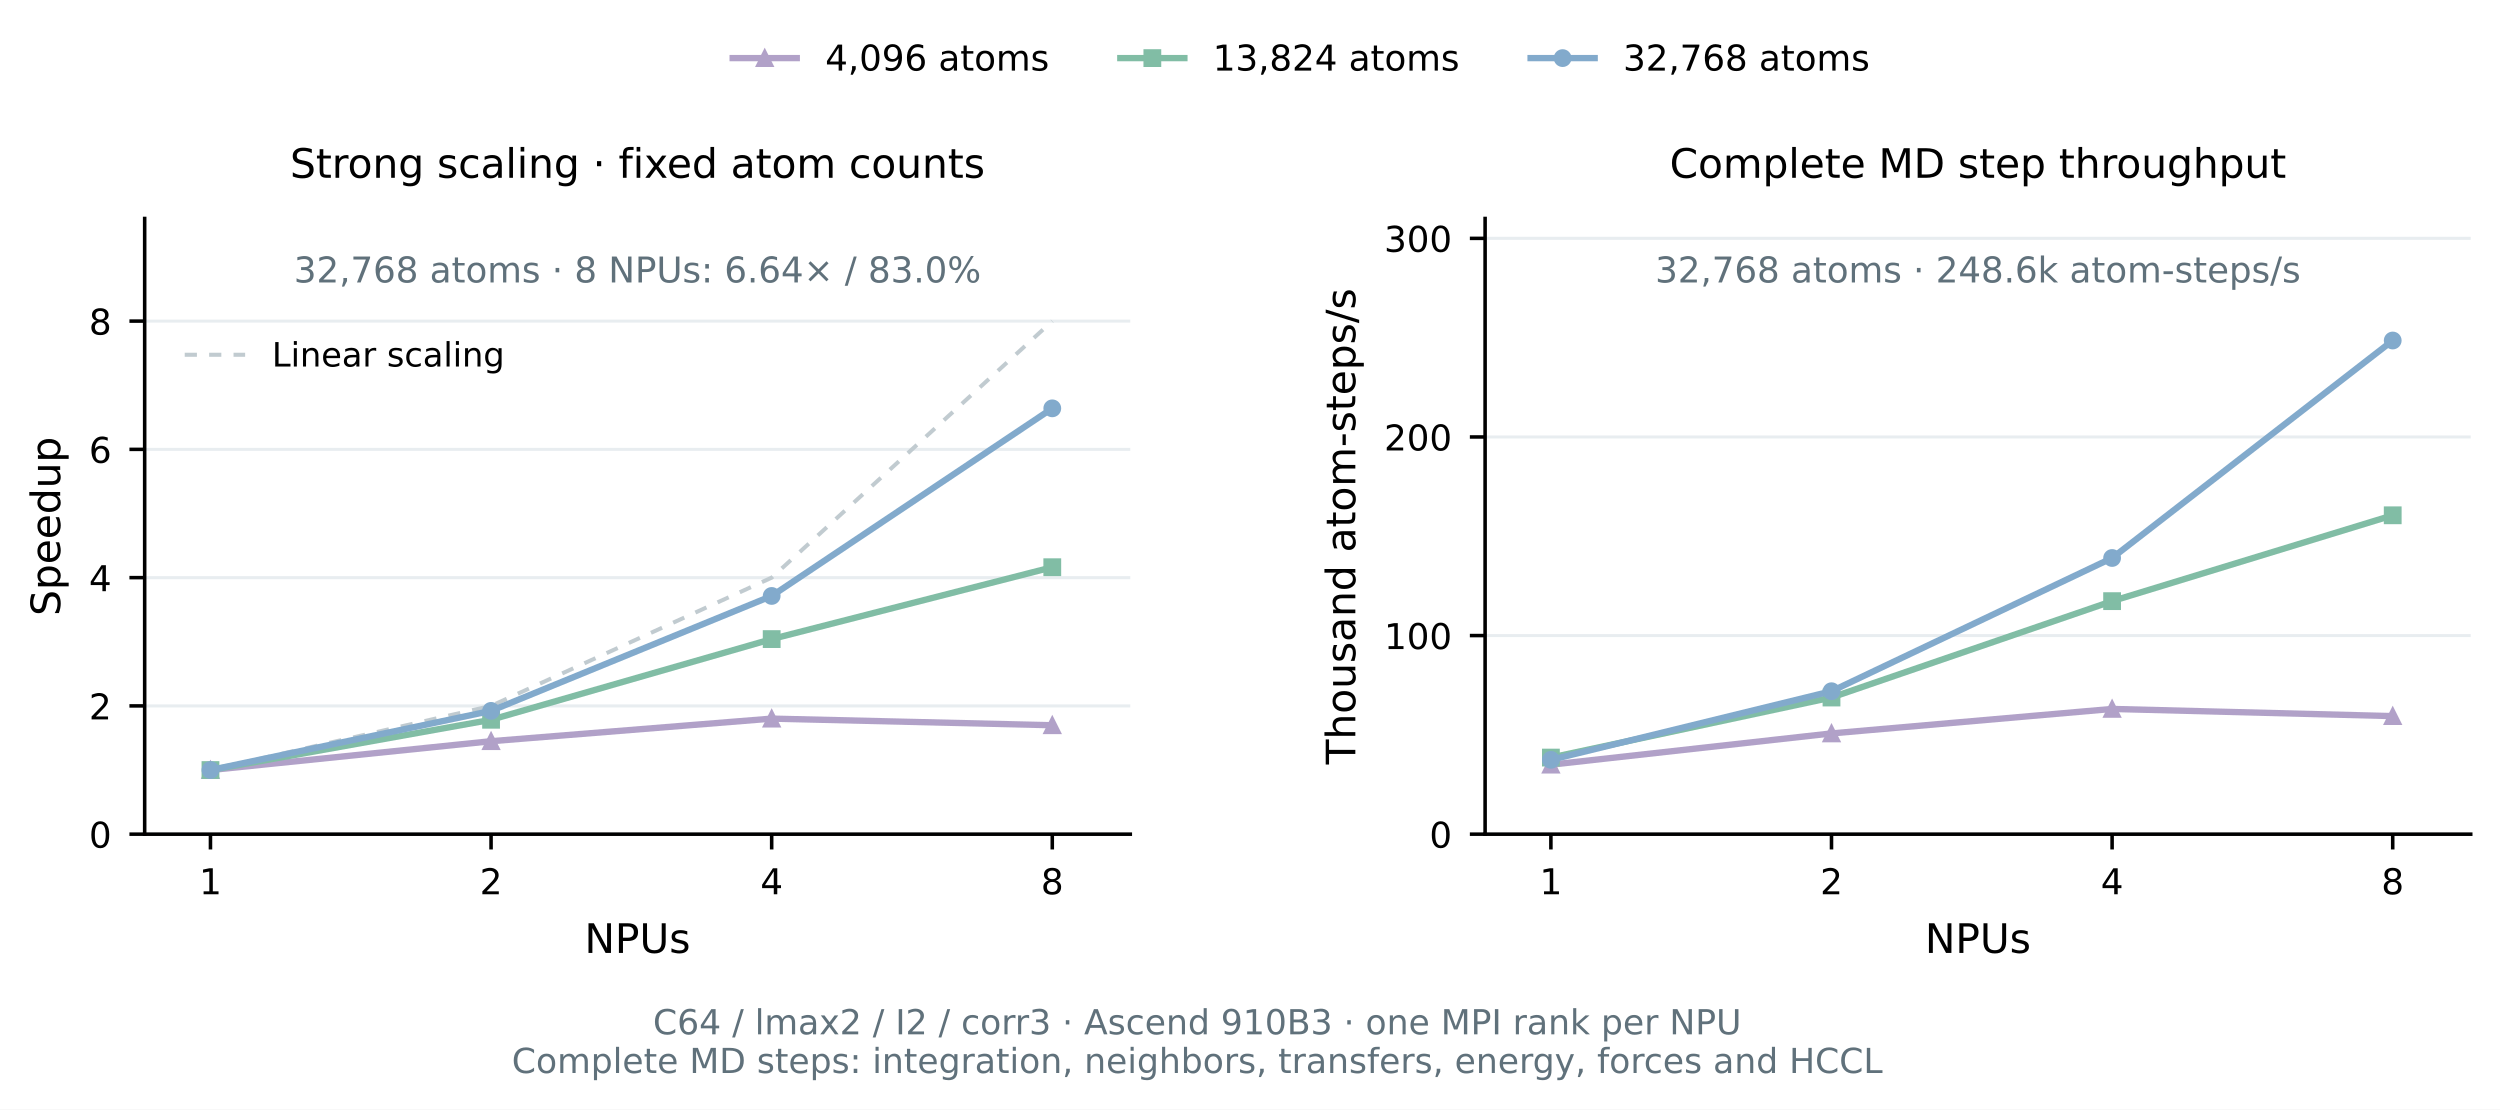
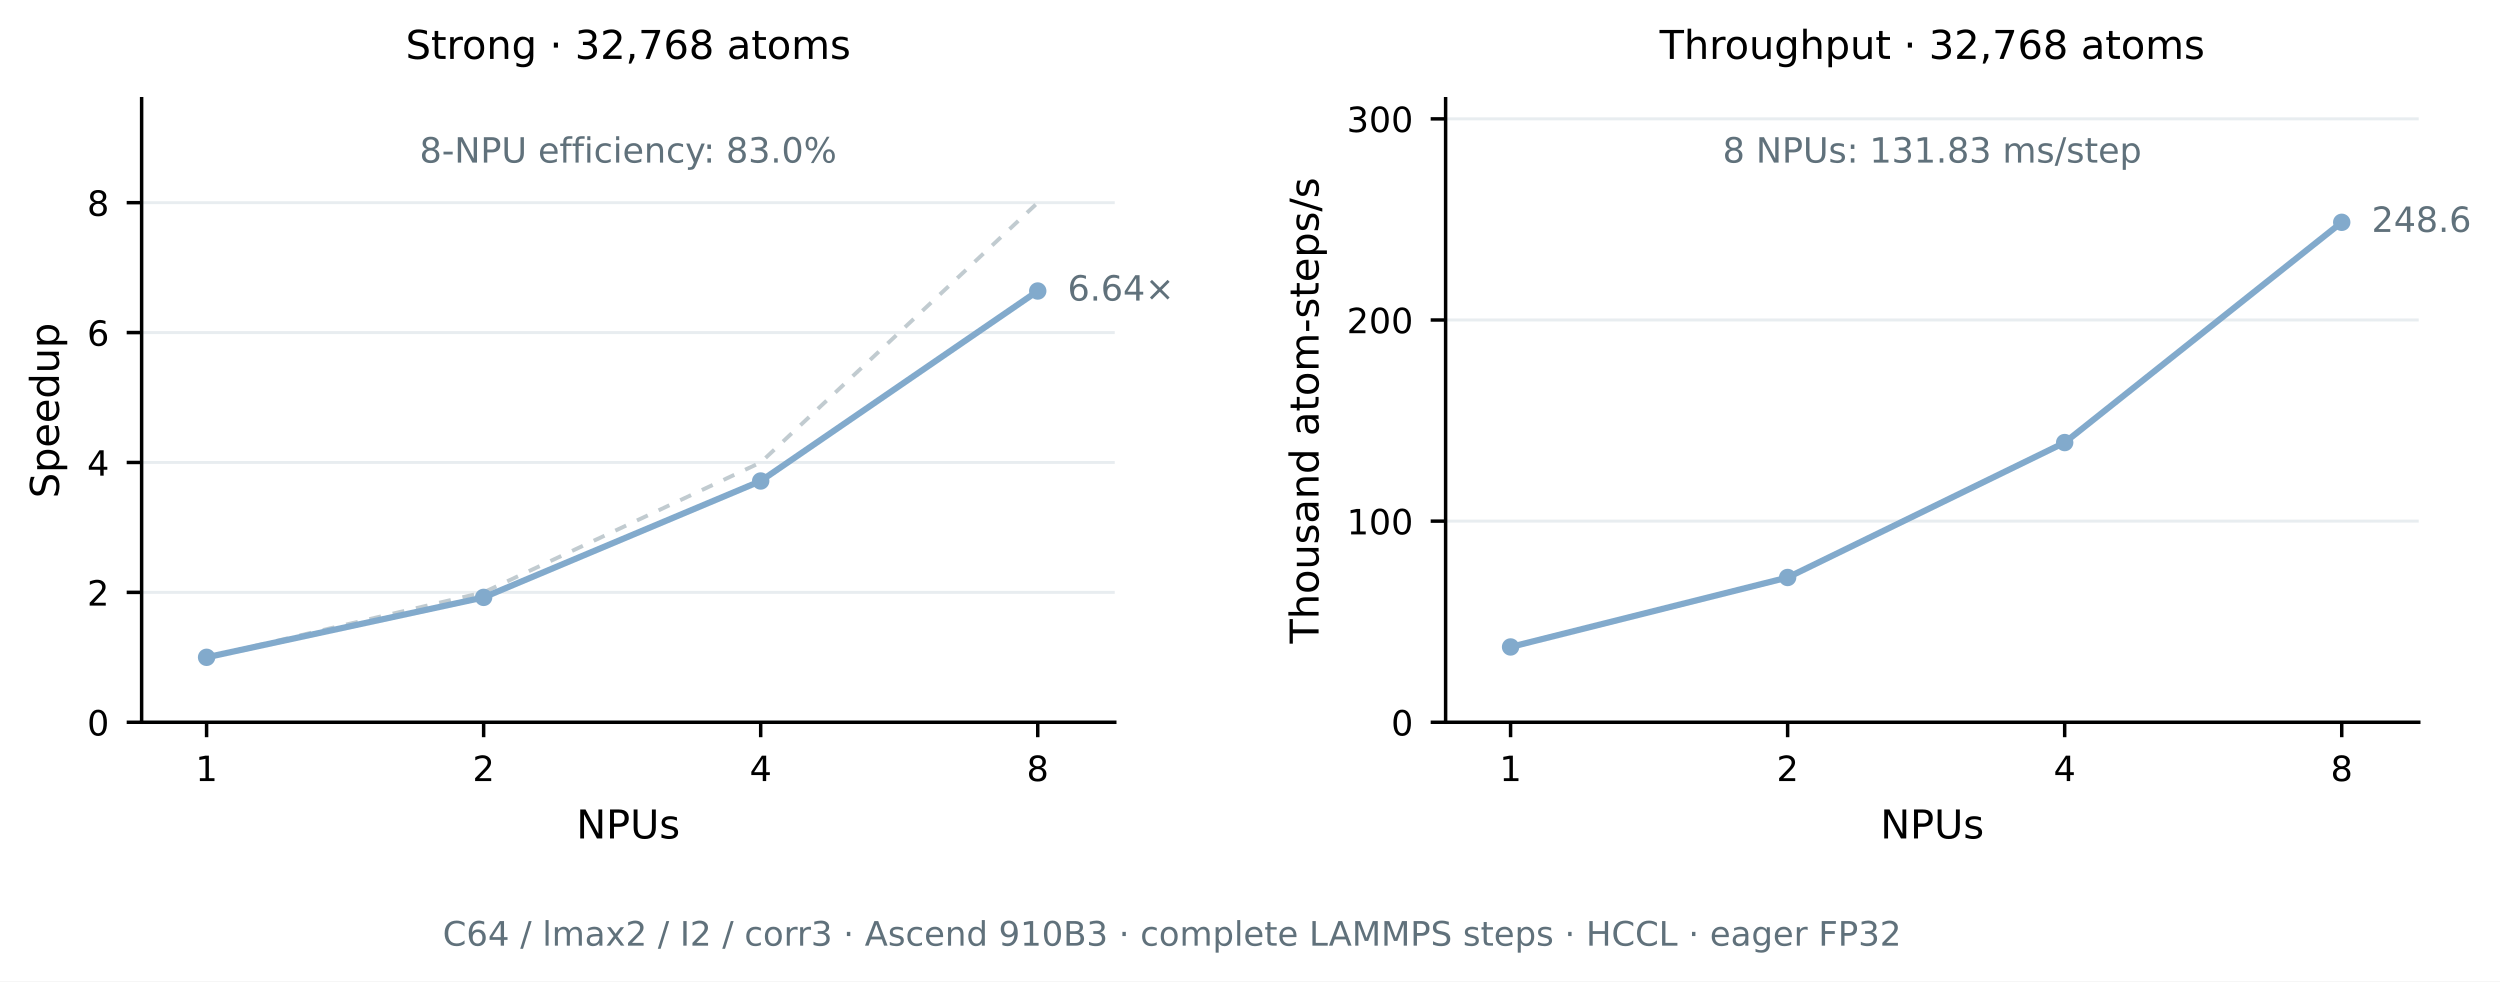
- <svg xmlns="http://www.w3.org/2000/svg" xmlns:xlink="http://www.w3.org/1999/xlink" width="491.74pt" height="218.234pt" viewBox="0 0 491.74 218.234" version="1.1">
+ <svg xmlns="http://www.w3.org/2000/svg" xmlns:xlink="http://www.w3.org/1999/xlink" width="502.306pt" height="197.185pt" viewBox="0 0 502.306 197.185" version="1.1">
  <defs>
    <style type="text/css">*{stroke-linejoin: round; stroke-linecap: butt}</style>
  </defs>
  <g id="figure_1">
    <g id="patch_1">
-       <path d="M 0 218.234 L 491.74 218.234 L 491.74 0 L 0 0 z " style="fill: #ffffff" />
+       <path d="M 0 197.185 L 502.306 197.185 L 502.306 0 L 0 0 z " style="fill: #ffffff" />
    </g>
    <g id="axes_1">
      <g id="patch_2">
-         <path d="M 28.456 164.08 L 222.322 164.08 L 222.322 42.976 L 28.456 42.976 z " style="fill: #ffffff" />
+         <path d="M 28.456 145.119 L 223.979 145.119 L 223.979 19.839 L 28.456 19.839 z " style="fill: #ffffff" />
      </g>
      <g id="matplotlib.axis_1">
        <g id="xtick_1">
          <g id="line2d_1">
            <defs>
-               <path id="m99eeb32ec3" d="M 0 0 L 0 3 " style="stroke: #000000; stroke-width: 0.7" />
+               <path id="m0ef31cfa71" d="M 0 0 L 0 3 " style="stroke: #000000; stroke-width: 0.7" />
            </defs>
            <g>
-               <use xlink:href="#m99eeb32ec3" x="41.397" y="164.08" style="stroke: #000000; stroke-width: 0.7" />
+               <use xlink:href="#m0ef31cfa71" x="41.508" y="145.119" style="stroke: #000000; stroke-width: 0.7" />
            </g>
          </g>
          <g id="text_1">
-             <text style="font-size: 7px; font-family: 'DejaVu Sans'; text-anchor: middle" x="41.397" y="175.899" transform="rotate(-0 41.39732 175.8989)">1</text>
+             <text style="font-size: 7px; font-family: 'DejaVu Sans'; text-anchor: middle" x="41.508" y="156.938" transform="rotate(-0 41.50793 156.9377)">1</text>
          </g>
        </g>
        <g id="xtick_2">
          <g id="line2d_2">
            <g>
-               <use xlink:href="#m99eeb32ec3" x="96.591" y="164.08" style="stroke: #000000; stroke-width: 0.7" />
+               <use xlink:href="#m0ef31cfa71" x="97.174" y="145.119" style="stroke: #000000; stroke-width: 0.7" />
            </g>
          </g>
          <g id="text_2">
-             <text style="font-size: 7px; font-family: 'DejaVu Sans'; text-anchor: middle" x="96.591" y="175.899" transform="rotate(-0 96.5913 175.8989)">2</text>
+             <text style="font-size: 7px; font-family: 'DejaVu Sans'; text-anchor: middle" x="97.174" y="156.938" transform="rotate(-0 97.17365 156.9377)">2</text>
          </g>
        </g>
        <g id="xtick_3">
          <g id="line2d_3">
            <g>
-               <use xlink:href="#m99eeb32ec3" x="151.785" y="164.08" style="stroke: #000000; stroke-width: 0.7" />
+               <use xlink:href="#m0ef31cfa71" x="152.839" y="145.119" style="stroke: #000000; stroke-width: 0.7" />
            </g>
          </g>
          <g id="text_3">
-             <text style="font-size: 7px; font-family: 'DejaVu Sans'; text-anchor: middle" x="151.785" y="175.899" transform="rotate(-0 151.7853 175.8989)">4</text>
+             <text style="font-size: 7px; font-family: 'DejaVu Sans'; text-anchor: middle" x="152.839" y="156.938" transform="rotate(-0 152.8394 156.9377)">4</text>
          </g>
        </g>
        <g id="xtick_4">
          <g id="line2d_4">
            <g>
-               <use xlink:href="#m99eeb32ec3" x="206.979" y="164.08" style="stroke: #000000; stroke-width: 0.7" />
+               <use xlink:href="#m0ef31cfa71" x="208.505" y="145.119" style="stroke: #000000; stroke-width: 0.7" />
            </g>
          </g>
          <g id="text_4">
-             <text style="font-size: 7px; font-family: 'DejaVu Sans'; text-anchor: middle" x="206.979" y="175.899" transform="rotate(-0 206.9793 175.8989)">8</text>
+             <text style="font-size: 7px; font-family: 'DejaVu Sans'; text-anchor: middle" x="208.505" y="156.938" transform="rotate(-0 208.5051 156.9377)">8</text>
          </g>
        </g>
        <g id="text_5">
-           <text style="font-size: 8px; font-family: 'DejaVu Sans'; text-anchor: middle" x="125.389" y="187.433" transform="rotate(-0 125.3893 187.4334)">NPUs</text>
+           <text style="font-size: 8px; font-family: 'DejaVu Sans'; text-anchor: middle" x="126.218" y="168.472" transform="rotate(-0 126.2178 168.4722)">NPUs</text>
        </g>
      </g>
      <g id="matplotlib.axis_2">
        <g id="ytick_1">
          <g id="line2d_5">
-             <path d="M 28.456 164.08 L 222.322 164.08 " clip-path="url(#pe8429858e1)" style="fill: none; stroke: #e8edf0; stroke-width: 0.6; stroke-linecap: square" />
+             <path d="M 28.456 145.119 L 223.979 145.119 " clip-path="url(#pe091004288)" style="fill: none; stroke: #e8edf0; stroke-width: 0.6; stroke-linecap: square" />
          </g>
          <g id="line2d_6">
            <defs>
-               <path id="m3dbfd194fb" d="M 0 0 L -3 0 " style="stroke: #000000; stroke-width: 0.7" />
+               <path id="m60d348ebf2" d="M 0 0 L -3 0 " style="stroke: #000000; stroke-width: 0.7" />
            </defs>
            <g>
-               <use xlink:href="#m3dbfd194fb" x="28.456" y="164.08" style="stroke: #000000; stroke-width: 0.7" />
+               <use xlink:href="#m60d348ebf2" x="28.456" y="145.119" style="stroke: #000000; stroke-width: 0.7" />
            </g>
          </g>
          <g id="text_6">
-             <text style="font-size: 7px; font-family: 'DejaVu Sans'; text-anchor: end" x="21.956" y="166.739" transform="rotate(-0 21.95625 166.7395)">0</text>
+             <text style="font-size: 7px; font-family: 'DejaVu Sans'; text-anchor: end" x="21.956" y="147.778" transform="rotate(-0 21.95625 147.7782)">0</text>
          </g>
        </g>
        <g id="ytick_2">
          <g id="line2d_7">
-             <path d="M 28.456 138.85 L 222.322 138.85 " clip-path="url(#pe8429858e1)" style="fill: none; stroke: #e8edf0; stroke-width: 0.6; stroke-linecap: square" />
+             <path d="M 28.456 119.019 L 223.979 119.019 " clip-path="url(#pe091004288)" style="fill: none; stroke: #e8edf0; stroke-width: 0.6; stroke-linecap: square" />
          </g>
          <g id="line2d_8">
            <g>
-               <use xlink:href="#m3dbfd194fb" x="28.456" y="138.85" style="stroke: #000000; stroke-width: 0.7" />
+               <use xlink:href="#m60d348ebf2" x="28.456" y="119.019" style="stroke: #000000; stroke-width: 0.7" />
            </g>
          </g>
          <g id="text_7">
-             <text style="font-size: 7px; font-family: 'DejaVu Sans'; text-anchor: end" x="21.956" y="141.509" transform="rotate(-0 21.95625 141.5095)">2</text>
+             <text style="font-size: 7px; font-family: 'DejaVu Sans'; text-anchor: end" x="21.956" y="121.678" transform="rotate(-0 21.95625 121.6782)">2</text>
          </g>
        </g>
        <g id="ytick_3">
          <g id="line2d_9">
-             <path d="M 28.456 113.62 L 222.322 113.62 " clip-path="url(#pe8429858e1)" style="fill: none; stroke: #e8edf0; stroke-width: 0.6; stroke-linecap: square" />
+             <path d="M 28.456 92.919 L 223.979 92.919 " clip-path="url(#pe091004288)" style="fill: none; stroke: #e8edf0; stroke-width: 0.6; stroke-linecap: square" />
          </g>
          <g id="line2d_10">
            <g>
-               <use xlink:href="#m3dbfd194fb" x="28.456" y="113.62" style="stroke: #000000; stroke-width: 0.7" />
+               <use xlink:href="#m60d348ebf2" x="28.456" y="92.919" style="stroke: #000000; stroke-width: 0.7" />
            </g>
          </g>
          <g id="text_8">
-             <text style="font-size: 7px; font-family: 'DejaVu Sans'; text-anchor: end" x="21.956" y="116.279" transform="rotate(-0 21.95625 116.2795)">4</text>
+             <text style="font-size: 7px; font-family: 'DejaVu Sans'; text-anchor: end" x="21.956" y="95.578" transform="rotate(-0 21.95625 95.5782)">4</text>
          </g>
        </g>
        <g id="ytick_4">
          <g id="line2d_11">
-             <path d="M 28.456 88.39 L 222.322 88.39 " clip-path="url(#pe8429858e1)" style="fill: none; stroke: #e8edf0; stroke-width: 0.6; stroke-linecap: square" />
+             <path d="M 28.456 66.819 L 223.979 66.819 " clip-path="url(#pe091004288)" style="fill: none; stroke: #e8edf0; stroke-width: 0.6; stroke-linecap: square" />
          </g>
          <g id="line2d_12">
            <g>
-               <use xlink:href="#m3dbfd194fb" x="28.456" y="88.39" style="stroke: #000000; stroke-width: 0.7" />
+               <use xlink:href="#m60d348ebf2" x="28.456" y="66.819" style="stroke: #000000; stroke-width: 0.7" />
            </g>
          </g>
          <g id="text_9">
-             <text style="font-size: 7px; font-family: 'DejaVu Sans'; text-anchor: end" x="21.956" y="91.049" transform="rotate(-0 21.95625 91.04945)">6</text>
+             <text style="font-size: 7px; font-family: 'DejaVu Sans'; text-anchor: end" x="21.956" y="69.478" transform="rotate(-0 21.95625 69.4782)">6</text>
          </g>
        </g>
        <g id="ytick_5">
          <g id="line2d_13">
-             <path d="M 28.456 63.16 L 222.322 63.16 " clip-path="url(#pe8429858e1)" style="fill: none; stroke: #e8edf0; stroke-width: 0.6; stroke-linecap: square" />
+             <path d="M 28.456 40.719 L 223.979 40.719 " clip-path="url(#pe091004288)" style="fill: none; stroke: #e8edf0; stroke-width: 0.6; stroke-linecap: square" />
          </g>
          <g id="line2d_14">
            <g>
-               <use xlink:href="#m3dbfd194fb" x="28.456" y="63.16" style="stroke: #000000; stroke-width: 0.7" />
+               <use xlink:href="#m60d348ebf2" x="28.456" y="40.719" style="stroke: #000000; stroke-width: 0.7" />
            </g>
          </g>
          <g id="text_10">
-             <text style="font-size: 7px; font-family: 'DejaVu Sans'; text-anchor: end" x="21.956" y="65.819" transform="rotate(-0 21.95625 65.81945)">8</text>
+             <text style="font-size: 7px; font-family: 'DejaVu Sans'; text-anchor: end" x="21.956" y="43.378" transform="rotate(-0 21.95625 43.3782)">8</text>
          </g>
        </g>
        <g id="text_11">
-           <text style="font-size: 8px; font-family: 'DejaVu Sans'; text-anchor: middle" x="11.839" y="103.528" transform="rotate(-90 11.83875 103.528)">Speedup</text>
+           <text style="font-size: 8px; font-family: 'DejaVu Sans'; text-anchor: middle" x="11.839" y="82.479" transform="rotate(-90 11.83875 82.47875)">Speedup</text>
        </g>
      </g>
      <g id="line2d_15">
-         <path d="M 41.397 151.465 L 96.591 138.85 L 151.785 113.62 L 206.979 63.16 " clip-path="url(#pe8429858e1)" style="fill: none; stroke-dasharray: 2.4,2.4; stroke-dashoffset: 0; stroke: #c1cbd0; stroke-width: 0.8" />
+         <path d="M 41.508 132.069 L 97.174 119.019 L 152.839 92.919 L 208.505 40.719 " clip-path="url(#pe091004288)" style="fill: none; stroke-dasharray: 2.4,2.4; stroke-dashoffset: 0; stroke: #c1cbd0; stroke-width: 0.8" />
      </g>
      <g id="patch_3">
-         <path d="M 28.456 164.08 L 28.456 42.976 " style="fill: none; stroke: #000000; stroke-width: 0.7; stroke-linejoin: miter; stroke-linecap: square" />
+         <path d="M 28.456 145.119 L 28.456 19.839 " style="fill: none; stroke: #000000; stroke-width: 0.7; stroke-linejoin: miter; stroke-linecap: square" />
      </g>
      <g id="patch_4">
-         <path d="M 28.456 164.08 L 222.322 164.08 " style="fill: none; stroke: #000000; stroke-width: 0.7; stroke-linejoin: miter; stroke-linecap: square" />
+         <path d="M 28.456 145.119 L 223.979 145.119 " style="fill: none; stroke: #000000; stroke-width: 0.7; stroke-linejoin: miter; stroke-linecap: square" />
      </g>
      <g id="line2d_16">
-         <path d="M 41.397 151.465 L 96.591 145.791 L 151.785 141.348 L 206.979 142.651 " clip-path="url(#pe8429858e1)" style="fill: none; stroke: #b1a1c8; stroke-width: 1.25; stroke-linecap: square" />
+         <path d="M 41.508 132.069 L 97.174 120.028 L 152.839 96.643 L 208.505 58.47 " clip-path="url(#pe091004288)" style="fill: none; stroke: #82aacc; stroke-width: 1.25; stroke-linecap: square" />
        <defs>
-           <path id="m7d9fa27b0b" d="M 0 -1.5 L -1.5 1.5 L 1.5 1.5 z " style="stroke: #b1a1c8; stroke-width: 0.5; stroke-linejoin: miter" />
+           <path id="m071c0d0f5e" d="M 0 1.5 C 0.398 1.5 0.779 1.342 1.061 1.061 C 1.342 0.779 1.5 0.398 1.5 0 C 1.5 -0.398 1.342 -0.779 1.061 -1.061 C 0.779 -1.342 0.398 -1.5 0 -1.5 C -0.398 -1.5 -0.779 -1.342 -1.061 -1.061 C -1.342 -0.779 -1.5 -0.398 -1.5 0 C -1.5 0.398 -1.342 0.779 -1.061 1.061 C -0.779 1.342 -0.398 1.5 0 1.5 z " style="stroke: #82aacc; stroke-width: 0.5" />
        </defs>
-         <g clip-path="url(#pe8429858e1)">
-           <use xlink:href="#m7d9fa27b0b" x="41.397" y="151.465" style="fill: #b1a1c8; stroke: #b1a1c8; stroke-width: 0.5; stroke-linejoin: miter" />
-           <use xlink:href="#m7d9fa27b0b" x="96.591" y="145.791" style="fill: #b1a1c8; stroke: #b1a1c8; stroke-width: 0.5; stroke-linejoin: miter" />
-           <use xlink:href="#m7d9fa27b0b" x="151.785" y="141.348" style="fill: #b1a1c8; stroke: #b1a1c8; stroke-width: 0.5; stroke-linejoin: miter" />
-           <use xlink:href="#m7d9fa27b0b" x="206.979" y="142.651" style="fill: #b1a1c8; stroke: #b1a1c8; stroke-width: 0.5; stroke-linejoin: miter" />
-         </g>
-       </g>
-       <g id="line2d_17">
-         <path d="M 41.397 151.465 L 96.591 141.576 L 151.785 125.706 L 206.979 111.569 " clip-path="url(#pe8429858e1)" style="fill: none; stroke: #81bda5; stroke-width: 1.25; stroke-linecap: square" />
-         <defs>
-           <path id="m52fd982801" d="M -1.5 1.5 L 1.5 1.5 L 1.5 -1.5 L -1.5 -1.5 z " style="stroke: #81bda5; stroke-width: 0.5; stroke-linejoin: miter" />
-         </defs>
-         <g clip-path="url(#pe8429858e1)">
-           <use xlink:href="#m52fd982801" x="41.397" y="151.465" style="fill: #81bda5; stroke: #81bda5; stroke-width: 0.5; stroke-linejoin: miter" />
-           <use xlink:href="#m52fd982801" x="96.591" y="141.576" style="fill: #81bda5; stroke: #81bda5; stroke-width: 0.5; stroke-linejoin: miter" />
-           <use xlink:href="#m52fd982801" x="151.785" y="125.706" style="fill: #81bda5; stroke: #81bda5; stroke-width: 0.5; stroke-linejoin: miter" />
-           <use xlink:href="#m52fd982801" x="206.979" y="111.569" style="fill: #81bda5; stroke: #81bda5; stroke-width: 0.5; stroke-linejoin: miter" />
-         </g>
-       </g>
-       <g id="line2d_18">
-         <path d="M 41.397 151.465 L 96.591 139.825 L 151.785 117.22 L 206.979 80.319 " clip-path="url(#pe8429858e1)" style="fill: none; stroke: #82aacc; stroke-width: 1.25; stroke-linecap: square" />
-         <defs>
-           <path id="m2099d95bfc" d="M 0 1.5 C 0.398 1.5 0.779 1.342 1.061 1.061 C 1.342 0.779 1.5 0.398 1.5 0 C 1.5 -0.398 1.342 -0.779 1.061 -1.061 C 0.779 -1.342 0.398 -1.5 0 -1.5 C -0.398 -1.5 -0.779 -1.342 -1.061 -1.061 C -1.342 -0.779 -1.5 -0.398 -1.5 0 C -1.5 0.398 -1.342 0.779 -1.061 1.061 C -0.779 1.342 -0.398 1.5 0 1.5 z " style="stroke: #82aacc; stroke-width: 0.5" />
-         </defs>
-         <g clip-path="url(#pe8429858e1)">
-           <use xlink:href="#m2099d95bfc" x="41.397" y="151.465" style="fill: #82aacc; stroke: #82aacc; stroke-width: 0.5" />
-           <use xlink:href="#m2099d95bfc" x="96.591" y="139.825" style="fill: #82aacc; stroke: #82aacc; stroke-width: 0.5" />
-           <use xlink:href="#m2099d95bfc" x="151.785" y="117.22" style="fill: #82aacc; stroke: #82aacc; stroke-width: 0.5" />
-           <use xlink:href="#m2099d95bfc" x="206.979" y="80.319" style="fill: #82aacc; stroke: #82aacc; stroke-width: 0.5" />
+         <g clip-path="url(#pe091004288)">
+           <use xlink:href="#m071c0d0f5e" x="41.508" y="132.069" style="fill: #82aacc; stroke: #82aacc; stroke-width: 0.5" />
+           <use xlink:href="#m071c0d0f5e" x="97.174" y="120.028" style="fill: #82aacc; stroke: #82aacc; stroke-width: 0.5" />
+           <use xlink:href="#m071c0d0f5e" x="152.839" y="96.643" style="fill: #82aacc; stroke: #82aacc; stroke-width: 0.5" />
+           <use xlink:href="#m071c0d0f5e" x="208.505" y="58.47" style="fill: #82aacc; stroke: #82aacc; stroke-width: 0.5" />
        </g>
      </g>
      <g id="text_12">
-         <text style="font-size: 7px; font-family: 'DejaVu Sans'; text-anchor: middle; fill: #60717b" x="125.389" y="55.561" transform="rotate(-0 125.3893 55.56115)">32,768 atoms · 8 NPUs: 6.64× / 83.0%</text>
+         <text style="font-size: 7px; font-family: 'DejaVu Sans'; text-anchor: start; fill: #60717b" x="214.505" y="60.401" transform="rotate(-0 214.5051 60.4014)">6.64×</text>
      </g>
      <g id="text_13">
-         <text style="font-size: 8px; font-family: 'DejaVu Sans'; text-anchor: middle" x="125.389" y="34.976" transform="rotate(-0 125.3893 34.976)">Strong scaling · fixed atom counts</text>
-       </g>
-       <g id="legend_1">
-         <g id="line2d_19">
-           <path d="M 36.335 69.787 L 42.275 69.787 L 48.215 69.787 " style="fill: none; stroke-dasharray: 2.4,2.4; stroke-dashoffset: 0; stroke: #c1cbd0; stroke-width: 0.8" />
-         </g>
-         <g id="text_14">
-           <text style="font-size: 6.6px; font-family: 'DejaVu Sans'; text-anchor: start" x="53.495" y="72.097" transform="rotate(-0 53.49491 72.09657)">Linear scaling</text>
-         </g>
+         <text style="font-size: 7px; font-family: 'DejaVu Sans'; text-anchor: middle; fill: #60717b" x="126.218" y="32.674" transform="rotate(-0 126.2178 32.67446)">8-NPU efficiency: 83.0%</text>
+       </g>
+       <g id="text_14">
+         <text style="font-size: 8px; font-family: 'DejaVu Sans'; text-anchor: middle" x="126.218" y="11.839" transform="rotate(-0 126.2178 11.83875)">Strong · 32,768 atoms</text>
      </g>
    </g>
    <g id="axes_2">
      <g id="patch_5">
-         <path d="M 292.114 164.08 L 485.98 164.08 L 485.98 42.976 L 292.114 42.976 z " style="fill: #ffffff" />
+         <path d="M 290.457 145.119 L 485.98 145.119 L 485.98 19.839 L 290.457 19.839 z " style="fill: #ffffff" />
      </g>
      <g id="matplotlib.axis_3">
        <g id="xtick_5">
+           <g id="line2d_17">
+             <g>
+               <use xlink:href="#m0ef31cfa71" x="303.509" y="145.119" style="stroke: #000000; stroke-width: 0.7" />
+             </g>
+           </g>
+           <g id="text_15">
+             <text style="font-size: 7px; font-family: 'DejaVu Sans'; text-anchor: middle" x="303.509" y="156.938" transform="rotate(-0 303.5089 156.9377)">1</text>
+           </g>
+         </g>
+         <g id="xtick_6">
+           <g id="line2d_18">
+             <g>
+               <use xlink:href="#m0ef31cfa71" x="359.175" y="145.119" style="stroke: #000000; stroke-width: 0.7" />
+             </g>
+           </g>
+           <g id="text_16">
+             <text style="font-size: 7px; font-family: 'DejaVu Sans'; text-anchor: middle" x="359.175" y="156.938" transform="rotate(-0 359.1746 156.9377)">2</text>
+           </g>
+         </g>
+         <g id="xtick_7">
+           <g id="line2d_19">
+             <g>
+               <use xlink:href="#m0ef31cfa71" x="414.84" y="145.119" style="stroke: #000000; stroke-width: 0.7" />
+             </g>
+           </g>
+           <g id="text_17">
+             <text style="font-size: 7px; font-family: 'DejaVu Sans'; text-anchor: middle" x="414.84" y="156.938" transform="rotate(-0 414.8403 156.9377)">4</text>
+           </g>
+         </g>
+         <g id="xtick_8">
          <g id="line2d_20">
            <g>
-               <use xlink:href="#m99eeb32ec3" x="305.055" y="164.08" style="stroke: #000000; stroke-width: 0.7" />
-             </g>
-           </g>
-           <g id="text_15">
-             <text style="font-size: 7px; font-family: 'DejaVu Sans'; text-anchor: middle" x="305.055" y="175.899" transform="rotate(-0 305.0552 175.8989)">1</text>
-           </g>
-         </g>
-         <g id="xtick_6">
-           <g id="line2d_21">
-             <g>
-               <use xlink:href="#m99eeb32ec3" x="360.249" y="164.08" style="stroke: #000000; stroke-width: 0.7" />
-             </g>
-           </g>
-           <g id="text_16">
-             <text style="font-size: 7px; font-family: 'DejaVu Sans'; text-anchor: middle" x="360.249" y="175.899" transform="rotate(-0 360.2492 175.8989)">2</text>
-           </g>
-         </g>
-         <g id="xtick_7">
-           <g id="line2d_22">
-             <g>
-               <use xlink:href="#m99eeb32ec3" x="415.443" y="164.08" style="stroke: #000000; stroke-width: 0.7" />
-             </g>
-           </g>
-           <g id="text_17">
-             <text style="font-size: 7px; font-family: 'DejaVu Sans'; text-anchor: middle" x="415.443" y="175.899" transform="rotate(-0 415.4432 175.8989)">4</text>
-           </g>
-         </g>
-         <g id="xtick_8">
-           <g id="line2d_23">
-             <g>
-               <use xlink:href="#m99eeb32ec3" x="470.637" y="164.08" style="stroke: #000000; stroke-width: 0.7" />
+               <use xlink:href="#m0ef31cfa71" x="470.506" y="145.119" style="stroke: #000000; stroke-width: 0.7" />
            </g>
          </g>
          <g id="text_18">
-             <text style="font-size: 7px; font-family: 'DejaVu Sans'; text-anchor: middle" x="470.637" y="175.899" transform="rotate(-0 470.6372 175.8989)">8</text>
+             <text style="font-size: 7px; font-family: 'DejaVu Sans'; text-anchor: middle" x="470.506" y="156.938" transform="rotate(-0 470.506 156.9377)">8</text>
          </g>
        </g>
        <g id="text_19">
-           <text style="font-size: 8px; font-family: 'DejaVu Sans'; text-anchor: middle" x="389.047" y="187.433" transform="rotate(-0 389.0472 187.4334)">NPUs</text>
+           <text style="font-size: 8px; font-family: 'DejaVu Sans'; text-anchor: middle" x="388.219" y="168.472" transform="rotate(-0 388.2187 168.4722)">NPUs</text>
        </g>
      </g>
      <g id="matplotlib.axis_4">
        <g id="ytick_6">
+           <g id="line2d_21">
+             <path d="M 290.457 145.119 L 485.98 145.119 " clip-path="url(#p1e8d1d63d9)" style="fill: none; stroke: #e8edf0; stroke-width: 0.6; stroke-linecap: square" />
+           </g>
+           <g id="line2d_22">
+             <g>
+               <use xlink:href="#m60d348ebf2" x="290.457" y="145.119" style="stroke: #000000; stroke-width: 0.7" />
+             </g>
+           </g>
+           <g id="text_20">
+             <text style="font-size: 7px; font-family: 'DejaVu Sans'; text-anchor: end" x="283.957" y="147.778" transform="rotate(-0 283.9572 147.7782)">0</text>
+           </g>
+         </g>
+         <g id="ytick_7">
+           <g id="line2d_23">
+             <path d="M 290.457 104.706 L 485.98 104.706 " clip-path="url(#p1e8d1d63d9)" style="fill: none; stroke: #e8edf0; stroke-width: 0.6; stroke-linecap: square" />
+           </g>
          <g id="line2d_24">
-             <path d="M 292.114 164.08 L 485.98 164.08 " clip-path="url(#p4606a8942e)" style="fill: none; stroke: #e8edf0; stroke-width: 0.6; stroke-linecap: square" />
-           </g>
+             <g>
+               <use xlink:href="#m60d348ebf2" x="290.457" y="104.706" style="stroke: #000000; stroke-width: 0.7" />
+             </g>
+           </g>
+           <g id="text_21">
+             <text style="font-size: 7px; font-family: 'DejaVu Sans'; text-anchor: end" x="283.957" y="107.365" transform="rotate(-0 283.9572 107.3653)">100</text>
+           </g>
+         </g>
+         <g id="ytick_8">
          <g id="line2d_25">
-             <g>
-               <use xlink:href="#m3dbfd194fb" x="292.114" y="164.08" style="stroke: #000000; stroke-width: 0.7" />
-             </g>
-           </g>
-           <g id="text_20">
-             <text style="font-size: 7px; font-family: 'DejaVu Sans'; text-anchor: end" x="285.614" y="166.739" transform="rotate(-0 285.6141 166.7395)">0</text>
-           </g>
-         </g>
-         <g id="ytick_7">
+             <path d="M 290.457 64.293 L 485.98 64.293 " clip-path="url(#p1e8d1d63d9)" style="fill: none; stroke: #e8edf0; stroke-width: 0.6; stroke-linecap: square" />
+           </g>
          <g id="line2d_26">
-             <path d="M 292.114 125.014 L 485.98 125.014 " clip-path="url(#p4606a8942e)" style="fill: none; stroke: #e8edf0; stroke-width: 0.6; stroke-linecap: square" />
-           </g>
+             <g>
+               <use xlink:href="#m60d348ebf2" x="290.457" y="64.293" style="stroke: #000000; stroke-width: 0.7" />
+             </g>
+           </g>
+           <g id="text_22">
+             <text style="font-size: 7px; font-family: 'DejaVu Sans'; text-anchor: end" x="283.957" y="66.952" transform="rotate(-0 283.9572 66.9524)">200</text>
+           </g>
+         </g>
+         <g id="ytick_9">
          <g id="line2d_27">
-             <g>
-               <use xlink:href="#m3dbfd194fb" x="292.114" y="125.014" style="stroke: #000000; stroke-width: 0.7" />
-             </g>
-           </g>
-           <g id="text_21">
-             <text style="font-size: 7px; font-family: 'DejaVu Sans'; text-anchor: end" x="285.614" y="127.674" transform="rotate(-0 285.6141 127.6736)">100</text>
-           </g>
-         </g>
-         <g id="ytick_8">
+             <path d="M 290.457 23.88 L 485.98 23.88 " clip-path="url(#p1e8d1d63d9)" style="fill: none; stroke: #e8edf0; stroke-width: 0.6; stroke-linecap: square" />
+           </g>
          <g id="line2d_28">
-             <path d="M 292.114 85.948 L 485.98 85.948 " clip-path="url(#p4606a8942e)" style="fill: none; stroke: #e8edf0; stroke-width: 0.6; stroke-linecap: square" />
-           </g>
-           <g id="line2d_29">
-             <g>
-               <use xlink:href="#m3dbfd194fb" x="292.114" y="85.948" style="stroke: #000000; stroke-width: 0.7" />
-             </g>
-           </g>
-           <g id="text_22">
-             <text style="font-size: 7px; font-family: 'DejaVu Sans'; text-anchor: end" x="285.614" y="88.608" transform="rotate(-0 285.6141 88.60784)">200</text>
-           </g>
-         </g>
-         <g id="ytick_9">
-           <g id="line2d_30">
-             <path d="M 292.114 46.883 L 485.98 46.883 " clip-path="url(#p4606a8942e)" style="fill: none; stroke: #e8edf0; stroke-width: 0.6; stroke-linecap: square" />
-           </g>
-           <g id="line2d_31">
-             <g>
-               <use xlink:href="#m3dbfd194fb" x="292.114" y="46.883" style="stroke: #000000; stroke-width: 0.7" />
+             <g>
+               <use xlink:href="#m60d348ebf2" x="290.457" y="23.88" style="stroke: #000000; stroke-width: 0.7" />
            </g>
          </g>
          <g id="text_23">
-             <text style="font-size: 7px; font-family: 'DejaVu Sans'; text-anchor: end" x="285.614" y="49.542" transform="rotate(-0 285.6141 49.54203)">300</text>
+             <text style="font-size: 7px; font-family: 'DejaVu Sans'; text-anchor: end" x="283.957" y="26.539" transform="rotate(-0 283.9572 26.53949)">300</text>
          </g>
        </g>
        <g id="text_24">
-           <text style="font-size: 8px; font-family: 'DejaVu Sans'; text-anchor: middle" x="266.589" y="103.528" transform="rotate(-90 266.5891 103.528)">Thousand atom-steps/s</text>
+           <text style="font-size: 8px; font-family: 'DejaVu Sans'; text-anchor: middle" x="264.932" y="82.479" transform="rotate(-90 264.9322 82.47875)">Thousand atom-steps/s</text>
        </g>
      </g>
      <g id="patch_6">
-         <path d="M 292.114 164.08 L 292.114 42.976 " style="fill: none; stroke: #000000; stroke-width: 0.7; stroke-linejoin: miter; stroke-linecap: square" />
+         <path d="M 290.457 145.119 L 290.457 19.839 " style="fill: none; stroke: #000000; stroke-width: 0.7; stroke-linejoin: miter; stroke-linecap: square" />
      </g>
      <g id="patch_7">
-         <path d="M 292.114 164.08 L 485.98 164.08 " style="fill: none; stroke: #000000; stroke-width: 0.7; stroke-linejoin: miter; stroke-linecap: square" />
-       </g>
-       <g id="line2d_32">
-         <path d="M 305.055 150.408 L 360.249 144.259 L 415.443 139.444 L 470.637 140.856 " clip-path="url(#p4606a8942e)" style="fill: none; stroke: #b1a1c8; stroke-width: 1.25; stroke-linecap: square" />
-         <g clip-path="url(#p4606a8942e)">
-           <use xlink:href="#m7d9fa27b0b" x="305.055" y="150.408" style="fill: #b1a1c8; stroke: #b1a1c8; stroke-width: 0.5; stroke-linejoin: miter" />
-           <use xlink:href="#m7d9fa27b0b" x="360.249" y="144.259" style="fill: #b1a1c8; stroke: #b1a1c8; stroke-width: 0.5; stroke-linejoin: miter" />
-           <use xlink:href="#m7d9fa27b0b" x="415.443" y="139.444" style="fill: #b1a1c8; stroke: #b1a1c8; stroke-width: 0.5; stroke-linejoin: miter" />
-           <use xlink:href="#m7d9fa27b0b" x="470.637" y="140.856" style="fill: #b1a1c8; stroke: #b1a1c8; stroke-width: 0.5; stroke-linejoin: miter" />
-         </g>
-       </g>
-       <g id="line2d_33">
-         <path d="M 305.055 149.012 L 360.249 137.2 L 415.443 118.243 L 470.637 101.357 " clip-path="url(#p4606a8942e)" style="fill: none; stroke: #81bda5; stroke-width: 1.25; stroke-linecap: square" />
-         <g clip-path="url(#p4606a8942e)">
-           <use xlink:href="#m52fd982801" x="305.055" y="149.012" style="fill: #81bda5; stroke: #81bda5; stroke-width: 0.5; stroke-linejoin: miter" />
-           <use xlink:href="#m52fd982801" x="360.249" y="137.2" style="fill: #81bda5; stroke: #81bda5; stroke-width: 0.5; stroke-linejoin: miter" />
-           <use xlink:href="#m52fd982801" x="415.443" y="118.243" style="fill: #81bda5; stroke: #81bda5; stroke-width: 0.5; stroke-linejoin: miter" />
-           <use xlink:href="#m52fd982801" x="470.637" y="101.357" style="fill: #81bda5; stroke: #81bda5; stroke-width: 0.5; stroke-linejoin: miter" />
-         </g>
-       </g>
-       <g id="line2d_34">
-         <path d="M 305.055 149.456 L 360.249 135.962 L 415.443 109.755 L 470.637 66.977 " clip-path="url(#p4606a8942e)" style="fill: none; stroke: #82aacc; stroke-width: 1.25; stroke-linecap: square" />
-         <g clip-path="url(#p4606a8942e)">
-           <use xlink:href="#m2099d95bfc" x="305.055" y="149.456" style="fill: #82aacc; stroke: #82aacc; stroke-width: 0.5" />
-           <use xlink:href="#m2099d95bfc" x="360.249" y="135.962" style="fill: #82aacc; stroke: #82aacc; stroke-width: 0.5" />
-           <use xlink:href="#m2099d95bfc" x="415.443" y="109.755" style="fill: #82aacc; stroke: #82aacc; stroke-width: 0.5" />
-           <use xlink:href="#m2099d95bfc" x="470.637" y="66.977" style="fill: #82aacc; stroke: #82aacc; stroke-width: 0.5" />
+         <path d="M 290.457 145.119 L 485.98 145.119 " style="fill: none; stroke: #000000; stroke-width: 0.7; stroke-linejoin: miter; stroke-linecap: square" />
+       </g>
+       <g id="line2d_29">
+         <path d="M 303.509 129.99 L 359.175 116.031 L 414.84 88.921 L 470.506 44.667 " clip-path="url(#p1e8d1d63d9)" style="fill: none; stroke: #82aacc; stroke-width: 1.25; stroke-linecap: square" />
+         <g clip-path="url(#p1e8d1d63d9)">
+           <use xlink:href="#m071c0d0f5e" x="303.509" y="129.99" style="fill: #82aacc; stroke: #82aacc; stroke-width: 0.5" />
+           <use xlink:href="#m071c0d0f5e" x="359.175" y="116.031" style="fill: #82aacc; stroke: #82aacc; stroke-width: 0.5" />
+           <use xlink:href="#m071c0d0f5e" x="414.84" y="88.921" style="fill: #82aacc; stroke: #82aacc; stroke-width: 0.5" />
+           <use xlink:href="#m071c0d0f5e" x="470.506" y="44.667" style="fill: #82aacc; stroke: #82aacc; stroke-width: 0.5" />
        </g>
      </g>
      <g id="text_25">
-         <text style="font-size: 7px; font-family: 'DejaVu Sans'; text-anchor: middle; fill: #60717b" x="389.047" y="55.561" transform="rotate(-0 389.0472 55.56115)">32,768 atoms · 248.6k atom-steps/s</text>
+         <text style="font-size: 7px; font-family: 'DejaVu Sans'; text-anchor: start; fill: #60717b" x="476.506" y="46.599" transform="rotate(-0 476.506 46.59897)">248.6</text>
      </g>
      <g id="text_26">
-         <text style="font-size: 8px; font-family: 'DejaVu Sans'; text-anchor: middle" x="389.047" y="34.976" transform="rotate(-0 389.0472 34.976)">Complete MD step throughput</text>
+         <text style="font-size: 7px; font-family: 'DejaVu Sans'; text-anchor: middle; fill: #60717b" x="388.219" y="32.674" transform="rotate(-0 388.2187 32.67446)">8 NPUs: 131.83 ms/step</text>
+       </g>
+       <g id="text_27">
+         <text style="font-size: 8px; font-family: 'DejaVu Sans'; text-anchor: middle" x="388.219" y="11.839" transform="rotate(-0 388.2187 11.83875)">Throughput · 32,768 atoms</text>
      </g>
    </g>
-     <g id="text_27">
-       <text style="font-size: 6.8px; font-family: 'DejaVu Sans'; fill: #60717b" transform="translate(128.4486 203.4455)">C64 / lmax2 / I2 / corr3 · Ascend 910B3 · one MPI rank per NPU</text>
-       <text style="font-size: 6.8px; font-family: 'DejaVu Sans'; fill: #60717b" transform="translate(100.6732 211.06)">Complete MD steps: integration, neighbors, transfers, energy, forces and HCCL</text>
-     </g>
-     <g id="legend_2">
-       <g id="line2d_35">
-         <path d="M 144.117 11.429 L 150.417 11.429 L 156.717 11.429 " style="fill: none; stroke: #b1a1c8; stroke-width: 1.25; stroke-linecap: square" />
-         <g>
-           <use xlink:href="#m7d9fa27b0b" x="150.417" y="11.429" style="fill: #b1a1c8; stroke: #b1a1c8; stroke-width: 0.5; stroke-linejoin: miter" />
-         </g>
-       </g>
-       <g id="text_28">
-         <text style="font-size: 7px; font-family: 'DejaVu Sans'; text-anchor: start" x="162.317" y="13.879" transform="rotate(-0 162.3169 13.87891)">4,096 atoms</text>
-       </g>
-       <g id="line2d_36">
-         <path d="M 220.363 11.429 L 226.663 11.429 L 232.963 11.429 " style="fill: none; stroke: #81bda5; stroke-width: 1.25; stroke-linecap: square" />
-         <g>
-           <use xlink:href="#m52fd982801" x="226.663" y="11.429" style="fill: #81bda5; stroke: #81bda5; stroke-width: 0.5; stroke-linejoin: miter" />
-         </g>
-       </g>
-       <g id="text_29">
-         <text style="font-size: 7px; font-family: 'DejaVu Sans'; text-anchor: start" x="238.563" y="13.879" transform="rotate(-0 238.5633 13.87891)">13,824 atoms</text>
-       </g>
-       <g id="line2d_37">
-         <path d="M 301.063 11.429 L 307.363 11.429 L 313.663 11.429 " style="fill: none; stroke: #82aacc; stroke-width: 1.25; stroke-linecap: square" />
-         <g>
-           <use xlink:href="#m2099d95bfc" x="307.363" y="11.429" style="fill: #82aacc; stroke: #82aacc; stroke-width: 0.5" />
-         </g>
-       </g>
-       <g id="text_30">
-         <text style="font-size: 7px; font-family: 'DejaVu Sans'; text-anchor: start" x="319.263" y="13.879" transform="rotate(-0 319.2635 13.87891)">32,768 atoms</text>
-       </g>
+     <g id="text_28">
+       <text style="font-size: 6.8px; font-family: 'DejaVu Sans'; text-anchor: middle; fill: #60717b" x="235.492" y="190.011" transform="rotate(-0 235.4923 190.0108)">C64 / lmax2 / I2 / corr3 · Ascend 910B3 · complete LAMMPS steps · HCCL · eager FP32</text>
    </g>
  </g>
  <defs>
-     <clipPath id="pe8429858e1">
-       <rect x="28.456" y="42.976" width="193.866" height="121.104" />
+     <clipPath id="pe091004288">
+       <rect x="28.456" y="19.839" width="195.523" height="125.28" />
    </clipPath>
-     <clipPath id="p4606a8942e">
-       <rect x="292.114" y="42.976" width="193.866" height="121.104" />
+     <clipPath id="p1e8d1d63d9">
+       <rect x="290.457" y="19.839" width="195.523" height="125.28" />
    </clipPath>
  </defs>
</svg>
